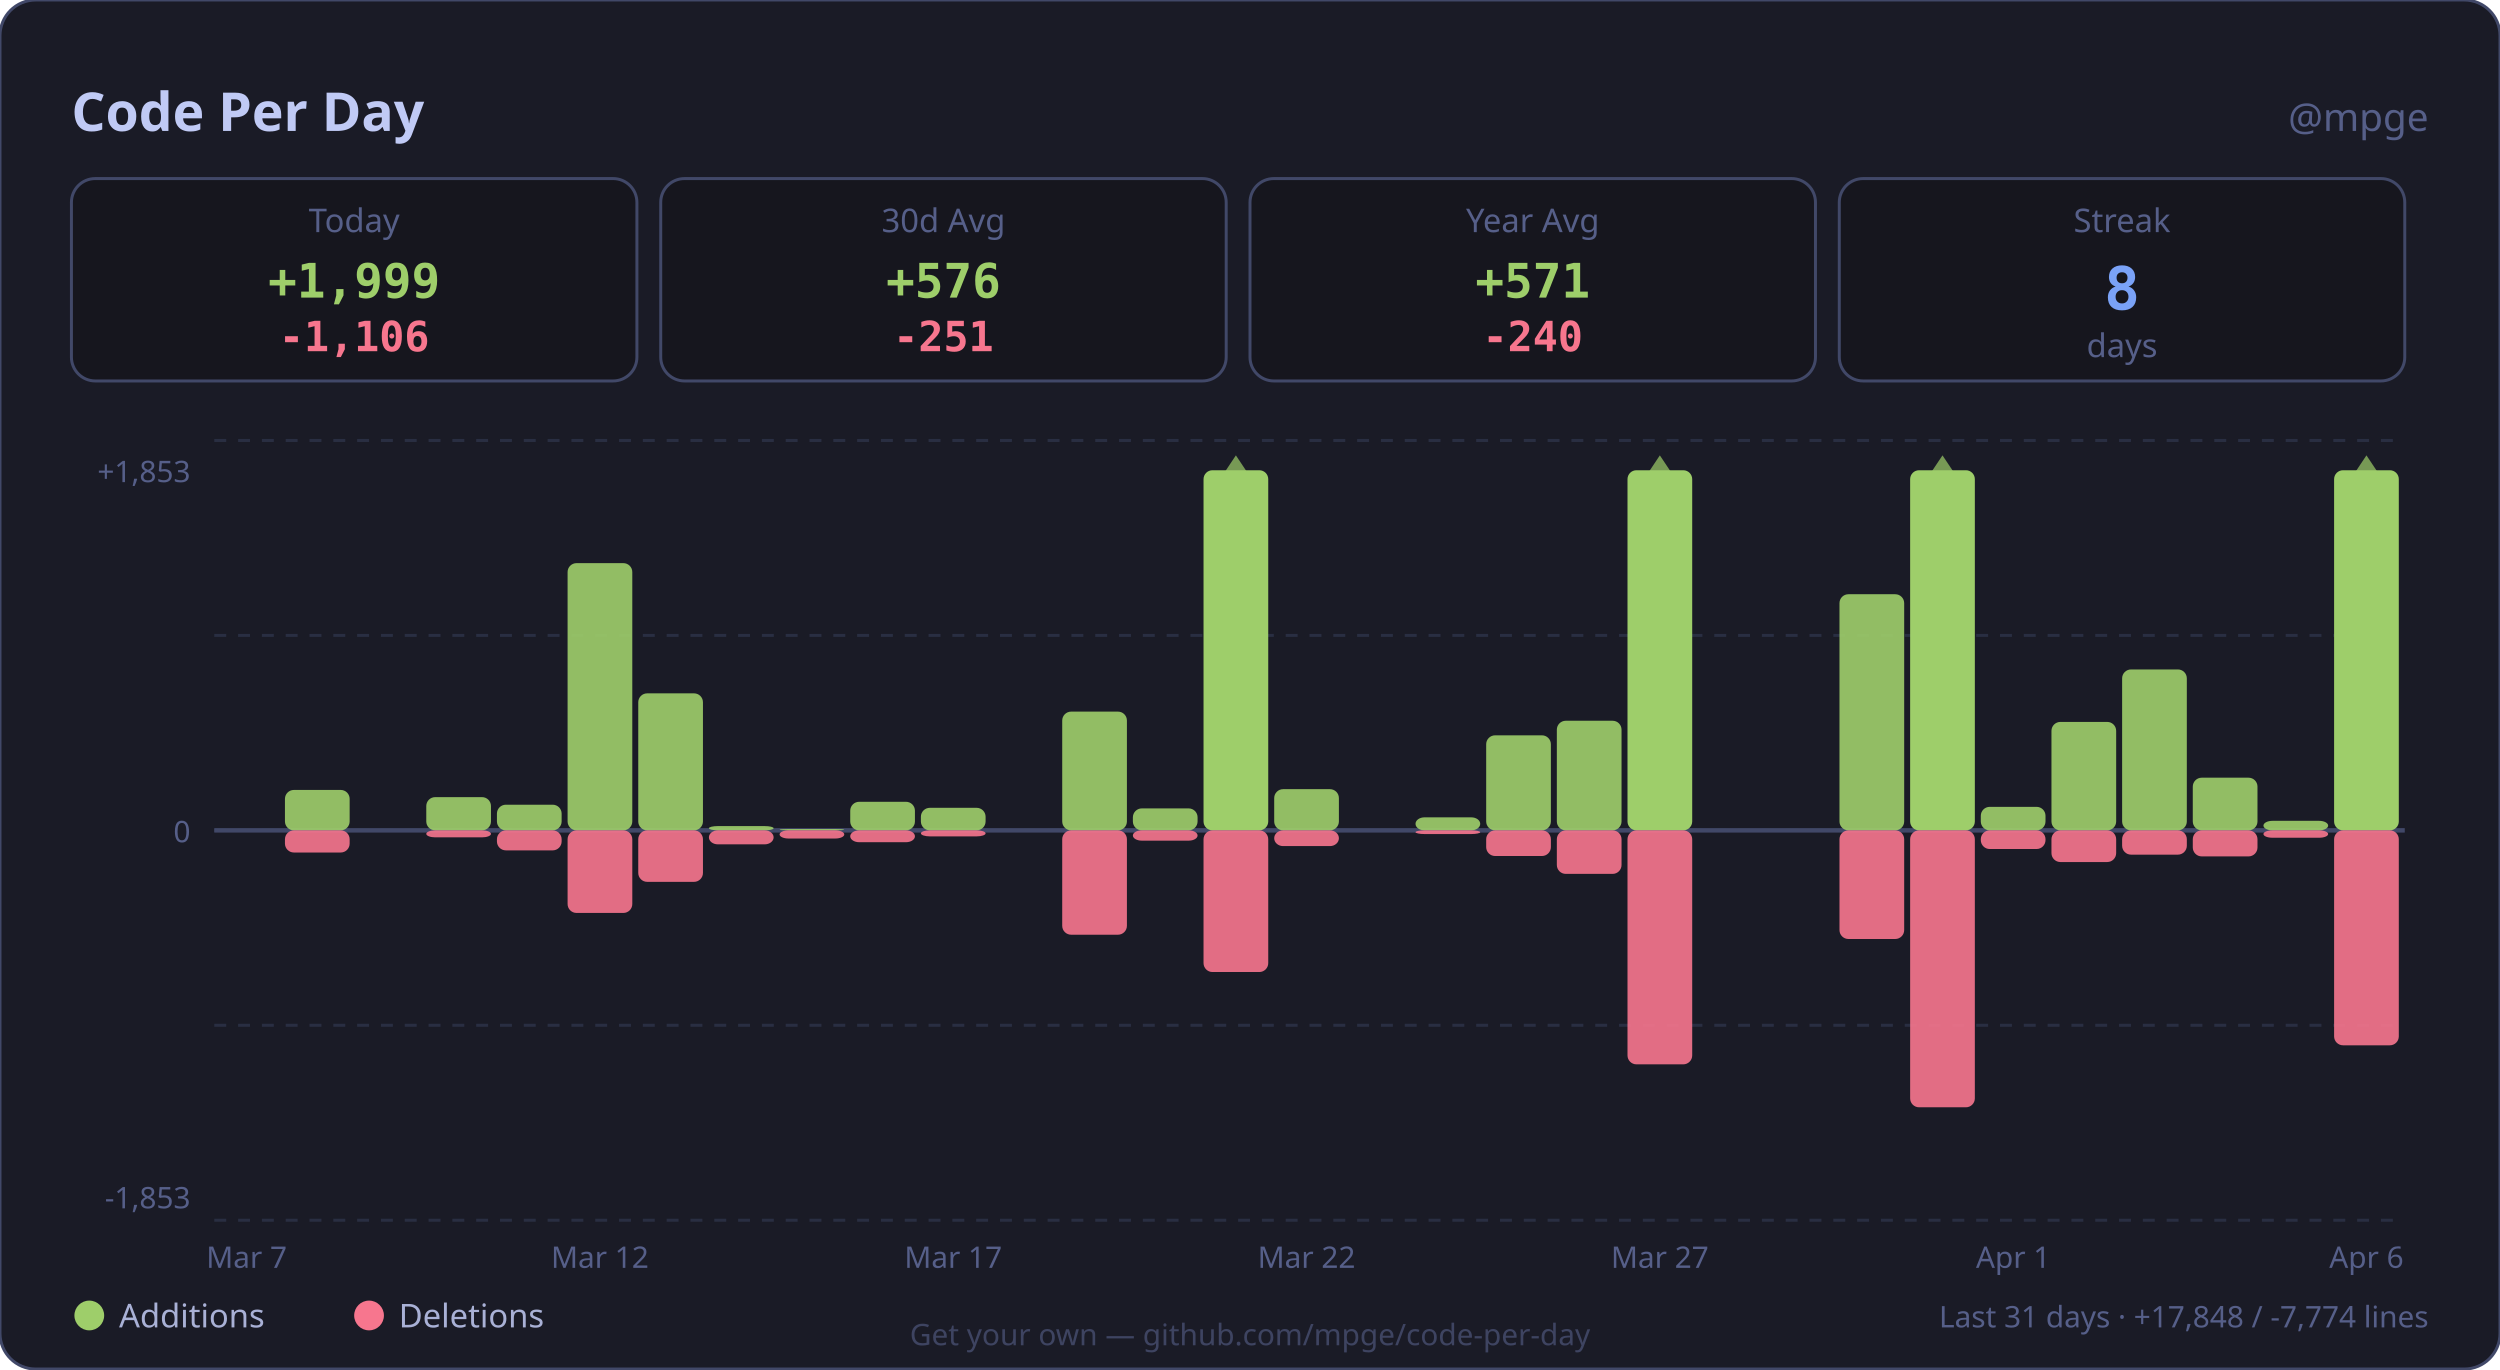
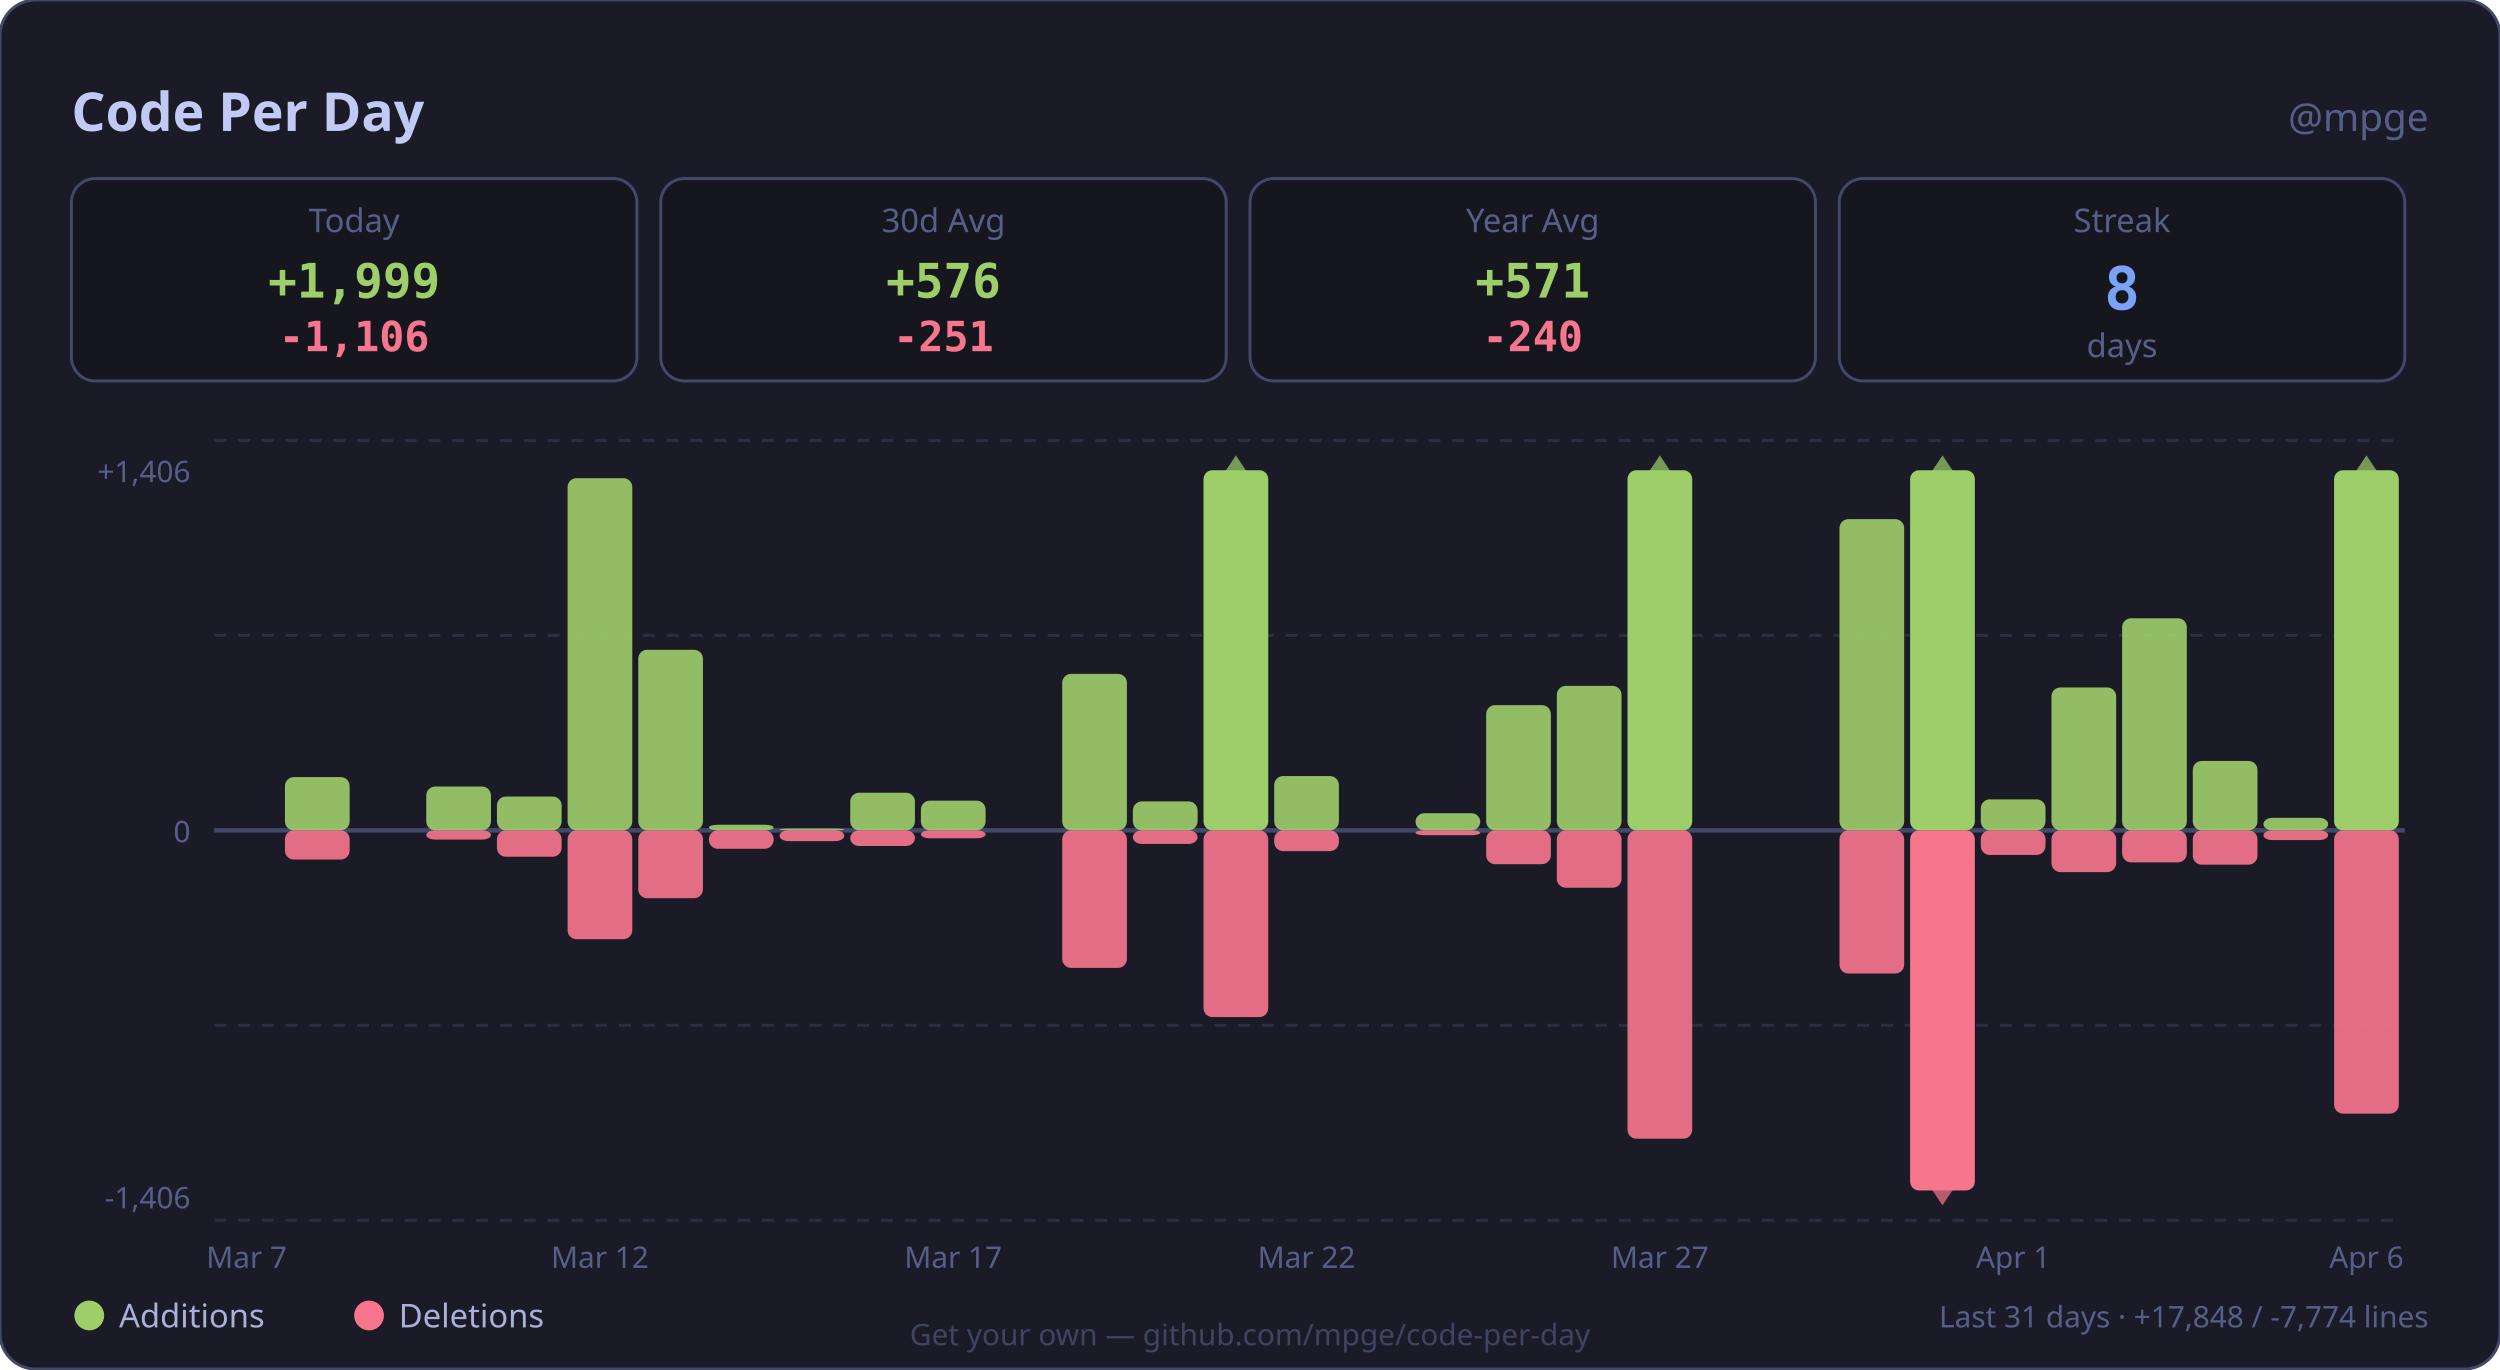
<svg xmlns="http://www.w3.org/2000/svg" width="840" height="460" viewBox="0 0 840 460">
  <style>
      @keyframes fadeInUp {
        from { opacity: 0; transform: translateY(12px); }
        to   { opacity: 1; transform: translateY(0); }
      }
      @keyframes growBar {
        from { transform: scaleY(0); }
        to   { transform: scaleY(1); }
      }
      .cpd-header  { animation: fadeInUp 0.5s ease both; }
      .cpd-stats   { animation: fadeInUp 0.5s ease 0.15s both; }
      .cpd-chart   { animation: fadeInUp 0.5s ease 0.3s both; }
      .cpd-legend  { animation: fadeInUp 0.5s ease 0.45s both; }
    </style>
  <rect width="840" height="460" rx="12" fill="#1a1b26" stroke="#414868" stroke-width="1" />
  <g class="cpd-header">
    <a href="https://github.com/mpge/code-per-day" target="_blank">
      <text x="24" y="44" fill="#c0caf5" font-size="18" font-family="'Segoe UI', sans-serif" font-weight="700">Code Per Day</text>
    </a>
    <text x="816" y="44" fill="#565f89" font-size="13" font-family="'Segoe UI', sans-serif" text-anchor="end" font-weight="500">@mpge</text>
  </g>
  <g class="cpd-stats">
    <rect x="24" y="60" width="190" height="68" rx="8" fill="#16161e" stroke="#414868" stroke-width="1" />
    <text x="119" y="78" fill="#565f89" font-size="11" font-family="'Segoe UI', sans-serif" text-anchor="middle" font-weight="500">Today</text>
    <text x="119" y="100" fill="#9ece6a" font-size="16" font-family="'Segoe UI Mono', 'Cascadia Code', monospace" text-anchor="middle" font-weight="700">+1,999</text>
    <text x="119" y="118" fill="#f7768e" font-size="14" font-family="'Segoe UI Mono', 'Cascadia Code', monospace" text-anchor="middle" font-weight="600">-1,106</text>
    <rect x="222" y="60" width="190" height="68" rx="8" fill="#16161e" stroke="#414868" stroke-width="1" />
    <text x="317" y="78" fill="#565f89" font-size="11" font-family="'Segoe UI', sans-serif" text-anchor="middle" font-weight="500">30d Avg</text>
    <text x="317" y="100" fill="#9ece6a" font-size="16" font-family="'Segoe UI Mono', 'Cascadia Code', monospace" text-anchor="middle" font-weight="700">+576</text>
    <text x="317" y="118" fill="#f7768e" font-size="14" font-family="'Segoe UI Mono', 'Cascadia Code', monospace" text-anchor="middle" font-weight="600">-251</text>
    <rect x="420" y="60" width="190" height="68" rx="8" fill="#16161e" stroke="#414868" stroke-width="1" />
    <text x="515" y="78" fill="#565f89" font-size="11" font-family="'Segoe UI', sans-serif" text-anchor="middle" font-weight="500">Year Avg</text>
    <text x="515" y="100" fill="#9ece6a" font-size="16" font-family="'Segoe UI Mono', 'Cascadia Code', monospace" text-anchor="middle" font-weight="700">+571</text>
    <text x="515" y="118" fill="#f7768e" font-size="14" font-family="'Segoe UI Mono', 'Cascadia Code', monospace" text-anchor="middle" font-weight="600">-240</text>
    <rect x="618" y="60" width="190" height="68" rx="8" fill="#16161e" stroke="#414868" stroke-width="1" />
    <text x="713" y="78" fill="#565f89" font-size="11" font-family="'Segoe UI', sans-serif" text-anchor="middle" font-weight="500">Streak</text>
    <text x="713" y="104" fill="#7aa2f7" font-size="20" font-family="'Segoe UI Mono', 'Cascadia Code', monospace" text-anchor="middle" font-weight="700">8</text>
    <text x="713" y="120" fill="#565f89" font-size="11" font-family="'Segoe UI', sans-serif" text-anchor="middle">days</text>
  </g>
  <g class="cpd-chart">
    <line x1="72" y1="148" x2="808" y2="148" stroke="#292e42" stroke-width="1" stroke-dasharray="4,4" />
    <line x1="72" y1="213.5" x2="808" y2="213.5" stroke="#292e42" stroke-width="1" stroke-dasharray="4,4" />
    <line x1="72" y1="279" x2="808" y2="279" stroke="#292e42" stroke-width="1" stroke-dasharray="4,4" />
    <line x1="72" y1="344.5" x2="808" y2="344.5" stroke="#292e42" stroke-width="1" stroke-dasharray="4,4" />
    <line x1="72" y1="410" x2="808" y2="410" stroke="#292e42" stroke-width="1" stroke-dasharray="4,4" />
    <line x1="72" y1="279" x2="808" y2="279" stroke="#414868" stroke-width="1.5" />
-     <text x="64" y="162" fill="#565f89" font-size="10" font-family="'Segoe UI', sans-serif" text-anchor="end">+1,853</text>
-     <text x="64" y="406" fill="#565f89" font-size="10" font-family="'Segoe UI', sans-serif" text-anchor="end">-1,853</text>
+     <text x="64" y="162" fill="#565f89" font-size="10" font-family="'Segoe UI', sans-serif" text-anchor="end">+1,406</text>
+     <text x="64" y="406" fill="#565f89" font-size="10" font-family="'Segoe UI', sans-serif" text-anchor="end">-1,406</text>
    <text x="64" y="283" fill="#565f89" font-size="10" font-family="'Segoe UI', sans-serif" text-anchor="end">0</text>
-     <rect x="95.742" y="265.418" width="21.742" height="13.582" fill="#9ece6a" rx="3" opacity="0.9" />
-     <rect x="95.742" y="279" width="21.742" height="7.444" fill="#f7768e" rx="3" opacity="0.9" />
-     <rect x="143.226" y="267.834" width="21.742" height="11.166" fill="#9ece6a" rx="3" opacity="0.9" />
-     <rect x="143.226" y="279" width="21.742" height="2.351" fill="#f7768e" rx="3" opacity="0.9" />
-     <rect x="166.968" y="270.38" width="21.742" height="8.62" fill="#9ece6a" rx="3" opacity="0.9" />
-     <rect x="166.968" y="279" width="21.742" height="6.726" fill="#f7768e" rx="3" opacity="0.9" />
-     <rect x="190.71" y="189.213" width="21.742" height="89.787" fill="#9ece6a" rx="3" opacity="0.9" />
-     <rect x="190.71" y="279" width="21.742" height="27.752" fill="#f7768e" rx="3" opacity="0.9" />
-     <rect x="214.452" y="232.964" width="21.742" height="46.036" fill="#9ece6a" rx="3" opacity="0.9" />
-     <rect x="214.452" y="279" width="21.742" height="17.304" fill="#f7768e" rx="3" opacity="0.9" />
-     <rect x="238.194" y="277.563" width="21.742" height="1.437" fill="#9ece6a" rx="3" opacity="0.9" />
-     <rect x="238.194" y="279" width="21.742" height="4.702" fill="#f7768e" rx="3" opacity="0.9" />
-     <rect x="261.935" y="278.543" width="21.742" height="0.457" fill="#9ece6a" rx="3" opacity="0.9" />
-     <rect x="261.935" y="279" width="21.742" height="2.743" fill="#f7768e" rx="3" opacity="0.9" />
-     <rect x="285.677" y="269.401" width="21.742" height="9.599" fill="#9ece6a" rx="3" opacity="0.9" />
-     <rect x="285.677" y="279" width="21.742" height="3.983" fill="#f7768e" rx="3" opacity="0.9" />
-     <rect x="309.419" y="271.425" width="21.742" height="7.575" fill="#9ece6a" rx="3" opacity="0.9" />
-     <rect x="309.419" y="279" width="21.742" height="2.024" fill="#f7768e" rx="3" opacity="0.9" />
-     <rect x="356.903" y="239.102" width="21.742" height="39.898" fill="#9ece6a" rx="3" opacity="0.9" />
-     <rect x="356.903" y="279" width="21.742" height="35.066" fill="#f7768e" rx="3" opacity="0.9" />
-     <rect x="380.645" y="271.621" width="21.742" height="7.379" fill="#9ece6a" rx="3" opacity="0.9" />
-     <rect x="380.645" y="279" width="21.742" height="3.461" fill="#f7768e" rx="3" opacity="0.9" />
+     <rect x="95.742" y="261.1" width="21.742" height="17.9" fill="#9ece6a" rx="3" opacity="0.9" />
+     <rect x="95.742" y="279" width="21.742" height="9.811" fill="#f7768e" rx="3" opacity="0.9" />
+     <rect x="143.226" y="264.284" width="21.742" height="14.716" fill="#9ece6a" rx="3" opacity="0.9" />
+     <rect x="143.226" y="279" width="21.742" height="3.098" fill="#f7768e" rx="3" opacity="0.9" />
+     <rect x="166.968" y="267.64" width="21.742" height="11.36" fill="#9ece6a" rx="3" opacity="0.9" />
+     <rect x="166.968" y="279" width="21.742" height="8.864" fill="#f7768e" rx="3" opacity="0.9" />
+     <rect x="190.71" y="160.668" width="21.742" height="118.332" fill="#9ece6a" rx="3" opacity="0.9" />
+     <rect x="190.71" y="279" width="21.742" height="36.575" fill="#f7768e" rx="3" opacity="0.9" />
+     <rect x="214.452" y="218.328" width="21.742" height="60.672" fill="#9ece6a" rx="3" opacity="0.9" />
+     <rect x="214.452" y="279" width="21.742" height="22.806" fill="#f7768e" rx="3" opacity="0.9" />
+     <rect x="238.194" y="277.107" width="21.742" height="1.893" fill="#9ece6a" rx="3" opacity="0.9" />
+     <rect x="238.194" y="279" width="21.742" height="6.196" fill="#f7768e" rx="3" opacity="0.9" />
+     <rect x="261.935" y="278.398" width="21.742" height="0.602" fill="#9ece6a" rx="3" opacity="0.9" />
+     <rect x="261.935" y="279" width="21.742" height="3.615" fill="#f7768e" rx="3" opacity="0.9" />
+     <rect x="285.677" y="266.349" width="21.742" height="12.651" fill="#9ece6a" rx="3" opacity="0.9" />
+     <rect x="285.677" y="279" width="21.742" height="5.25" fill="#f7768e" rx="3" opacity="0.9" />
+     <rect x="309.419" y="269.017" width="21.742" height="9.983" fill="#9ece6a" rx="3" opacity="0.9" />
+     <rect x="309.419" y="279" width="21.742" height="2.668" fill="#f7768e" rx="3" opacity="0.9" />
+     <rect x="356.903" y="226.417" width="21.742" height="52.583" fill="#9ece6a" rx="3" opacity="0.9" />
+     <rect x="356.903" y="279" width="21.742" height="46.214" fill="#f7768e" rx="3" opacity="0.9" />
+     <rect x="380.645" y="269.275" width="21.742" height="9.725" fill="#9ece6a" rx="3" opacity="0.9" />
+     <rect x="380.645" y="279" width="21.742" height="4.561" fill="#f7768e" rx="3" opacity="0.9" />
    <rect x="404.387" y="158" width="21.742" height="121" fill="#9ece6a" rx="3" opacity="1" />
    <polygon points="411.258,159 419.258,159 415.258,153" fill="#9ece6a" opacity="0.7" />
-     <rect x="404.387" y="279" width="21.742" height="47.603" fill="#f7768e" rx="3" opacity="0.9" />
-     <rect x="428.129" y="265.157" width="21.742" height="13.843" fill="#9ece6a" rx="3" opacity="0.9" />
-     <rect x="428.129" y="279" width="21.742" height="5.289" fill="#f7768e" rx="3" opacity="0.9" />
-     <rect x="475.613" y="274.625" width="21.742" height="4.375" fill="#9ece6a" rx="3" opacity="0.9" />
-     <rect x="475.613" y="279" width="21.742" height="1.241" fill="#f7768e" rx="3" opacity="0.9" />
-     <rect x="499.355" y="247.069" width="21.742" height="31.931" fill="#9ece6a" rx="3" opacity="0.9" />
-     <rect x="499.355" y="279" width="21.742" height="8.62" fill="#f7768e" rx="3" opacity="0.9" />
-     <rect x="523.097" y="242.171" width="21.742" height="36.829" fill="#9ece6a" rx="3" opacity="0.9" />
-     <rect x="523.097" y="279" width="21.742" height="14.627" fill="#f7768e" rx="3" opacity="0.9" />
+     <rect x="404.387" y="279" width="21.742" height="62.738" fill="#f7768e" rx="3" opacity="0.9" />
+     <rect x="428.129" y="260.755" width="21.742" height="18.245" fill="#9ece6a" rx="3" opacity="0.9" />
+     <rect x="428.129" y="279" width="21.742" height="6.971" fill="#f7768e" rx="3" opacity="0.9" />
+     <rect x="475.613" y="273.234" width="21.742" height="5.766" fill="#9ece6a" rx="3" opacity="0.9" />
+     <rect x="475.613" y="279" width="21.742" height="1.635" fill="#f7768e" rx="3" opacity="0.9" />
+     <rect x="499.355" y="236.917" width="21.742" height="42.083" fill="#9ece6a" rx="3" opacity="0.9" />
+     <rect x="499.355" y="279" width="21.742" height="11.36" fill="#f7768e" rx="3" opacity="0.9" />
+     <rect x="523.097" y="230.462" width="21.742" height="48.538" fill="#9ece6a" rx="3" opacity="0.9" />
+     <rect x="523.097" y="279" width="21.742" height="19.277" fill="#f7768e" rx="3" opacity="0.9" />
    <rect x="546.839" y="158" width="21.742" height="121" fill="#9ece6a" rx="3" opacity="1" />
    <polygon points="553.71,159 561.71,159 557.71,153" fill="#9ece6a" opacity="0.7" />
-     <rect x="546.839" y="279" width="21.742" height="78.621" fill="#f7768e" rx="3" opacity="0.9" />
-     <rect x="618.065" y="199.661" width="21.742" height="79.339" fill="#9ece6a" rx="3" opacity="0.9" />
-     <rect x="618.065" y="279" width="21.742" height="36.502" fill="#f7768e" rx="3" opacity="0.9" />
+     <rect x="546.839" y="279" width="21.742" height="103.616" fill="#f7768e" rx="3" opacity="0.9" />
+     <rect x="618.065" y="174.437" width="21.742" height="104.563" fill="#9ece6a" rx="3" opacity="0.9" />
+     <rect x="618.065" y="279" width="21.742" height="48.107" fill="#f7768e" rx="3" opacity="0.9" />
    <rect x="641.806" y="158" width="21.742" height="121" fill="#9ece6a" rx="3" opacity="1" />
    <polygon points="648.677,159 656.677,159 652.677,153" fill="#9ece6a" opacity="0.7" />
-     <rect x="641.806" y="279" width="21.742" height="93.052" fill="#f7768e" rx="3" opacity="0.9" />
-     <rect x="665.548" y="271.099" width="21.742" height="7.901" fill="#9ece6a" rx="3" opacity="0.9" />
-     <rect x="665.548" y="279" width="21.742" height="6.269" fill="#f7768e" rx="3" opacity="0.9" />
-     <rect x="689.29" y="242.563" width="21.742" height="36.437" fill="#9ece6a" rx="3" opacity="0.9" />
-     <rect x="689.29" y="279" width="21.742" height="10.644" fill="#f7768e" rx="3" opacity="0.9" />
-     <rect x="713.032" y="224.932" width="21.742" height="54.068" fill="#9ece6a" rx="3" opacity="0.9" />
-     <rect x="713.032" y="279" width="21.742" height="8.162" fill="#f7768e" rx="3" opacity="0.9" />
-     <rect x="736.774" y="261.304" width="21.742" height="17.696" fill="#9ece6a" rx="3" opacity="0.9" />
-     <rect x="736.774" y="279" width="21.742" height="8.75" fill="#f7768e" rx="3" opacity="0.9" />
-     <rect x="760.516" y="275.8" width="21.742" height="3.2" fill="#9ece6a" rx="3" opacity="0.9" />
-     <rect x="760.516" y="279" width="21.742" height="2.481" fill="#f7768e" rx="3" opacity="0.9" />
+     <rect x="641.806" y="279" width="21.742" height="121" fill="#f7768e" rx="3" opacity="1" />
+     <polygon points="648.677,399 656.677,399 652.677,405" fill="#f7768e" opacity="0.7" />
+     <rect x="665.548" y="268.587" width="21.742" height="10.413" fill="#9ece6a" rx="3" opacity="0.9" />
+     <rect x="665.548" y="279" width="21.742" height="8.262" fill="#f7768e" rx="3" opacity="0.9" />
+     <rect x="689.29" y="230.979" width="21.742" height="48.021" fill="#9ece6a" rx="3" opacity="0.9" />
+     <rect x="689.29" y="279" width="21.742" height="14.028" fill="#f7768e" rx="3" opacity="0.9" />
+     <rect x="713.032" y="207.743" width="21.742" height="71.257" fill="#9ece6a" rx="3" opacity="0.9" />
+     <rect x="713.032" y="279" width="21.742" height="10.757" fill="#f7768e" rx="3" opacity="0.9" />
+     <rect x="736.774" y="255.678" width="21.742" height="23.322" fill="#9ece6a" rx="3" opacity="0.9" />
+     <rect x="736.774" y="279" width="21.742" height="11.532" fill="#f7768e" rx="3" opacity="0.9" />
+     <rect x="760.516" y="274.783" width="21.742" height="4.217" fill="#9ece6a" rx="3" opacity="0.9" />
+     <rect x="760.516" y="279" width="21.742" height="3.27" fill="#f7768e" rx="3" opacity="0.9" />
    <rect x="784.258" y="158" width="21.742" height="121" fill="#9ece6a" rx="3" opacity="1" />
    <polygon points="791.129,159 799.129,159 795.129,153" fill="#9ece6a" opacity="0.7" />
-     <rect x="784.258" y="279" width="21.742" height="72.221" fill="#f7768e" rx="3" opacity="0.9" />
+     <rect x="784.258" y="279" width="21.742" height="95.182" fill="#f7768e" rx="3" opacity="0.9" />
    <text x="82.871" y="426" fill="#565f89" font-size="10" font-family="'Segoe UI', sans-serif" text-anchor="middle">Mar 7</text>
    <text x="201.581" y="426" fill="#565f89" font-size="10" font-family="'Segoe UI', sans-serif" text-anchor="middle">Mar 12</text>
    <text x="320.29" y="426" fill="#565f89" font-size="10" font-family="'Segoe UI', sans-serif" text-anchor="middle">Mar 17</text>
    <text x="439" y="426" fill="#565f89" font-size="10" font-family="'Segoe UI', sans-serif" text-anchor="middle">Mar 22</text>
    <text x="557.71" y="426" fill="#565f89" font-size="10" font-family="'Segoe UI', sans-serif" text-anchor="middle">Mar 27</text>
    <text x="676.419" y="426" fill="#565f89" font-size="10" font-family="'Segoe UI', sans-serif" text-anchor="middle">Apr 1</text>
    <text x="795.129" y="426" fill="#565f89" font-size="10" font-family="'Segoe UI', sans-serif" text-anchor="middle">Apr 6</text>
  </g>
  <g class="cpd-legend">
    <circle cx="30" cy="442" r="5" fill="#9ece6a" />
    <text x="40" y="446" fill="#a9b1d6" font-size="11" font-family="'Segoe UI', sans-serif">Additions</text>
    <circle cx="124" cy="442" r="5" fill="#f7768e" />
    <text x="134" y="446" fill="#a9b1d6" font-size="11" font-family="'Segoe UI', sans-serif">Deletions</text>
    <text x="816" y="446" fill="#565f89" font-size="10" font-family="'Segoe UI', sans-serif" text-anchor="end">Last 31 days · +17,848 / -7,774 lines</text>
  </g>
  <a href="https://github.com/mpge/code-per-day" target="_blank">
    <text x="420" y="452" fill="#565f89" font-size="10" font-family="'Segoe UI', sans-serif" text-anchor="middle" opacity="0.6">Get your own — github.com/mpge/code-per-day</text>
  </a>
</svg>
